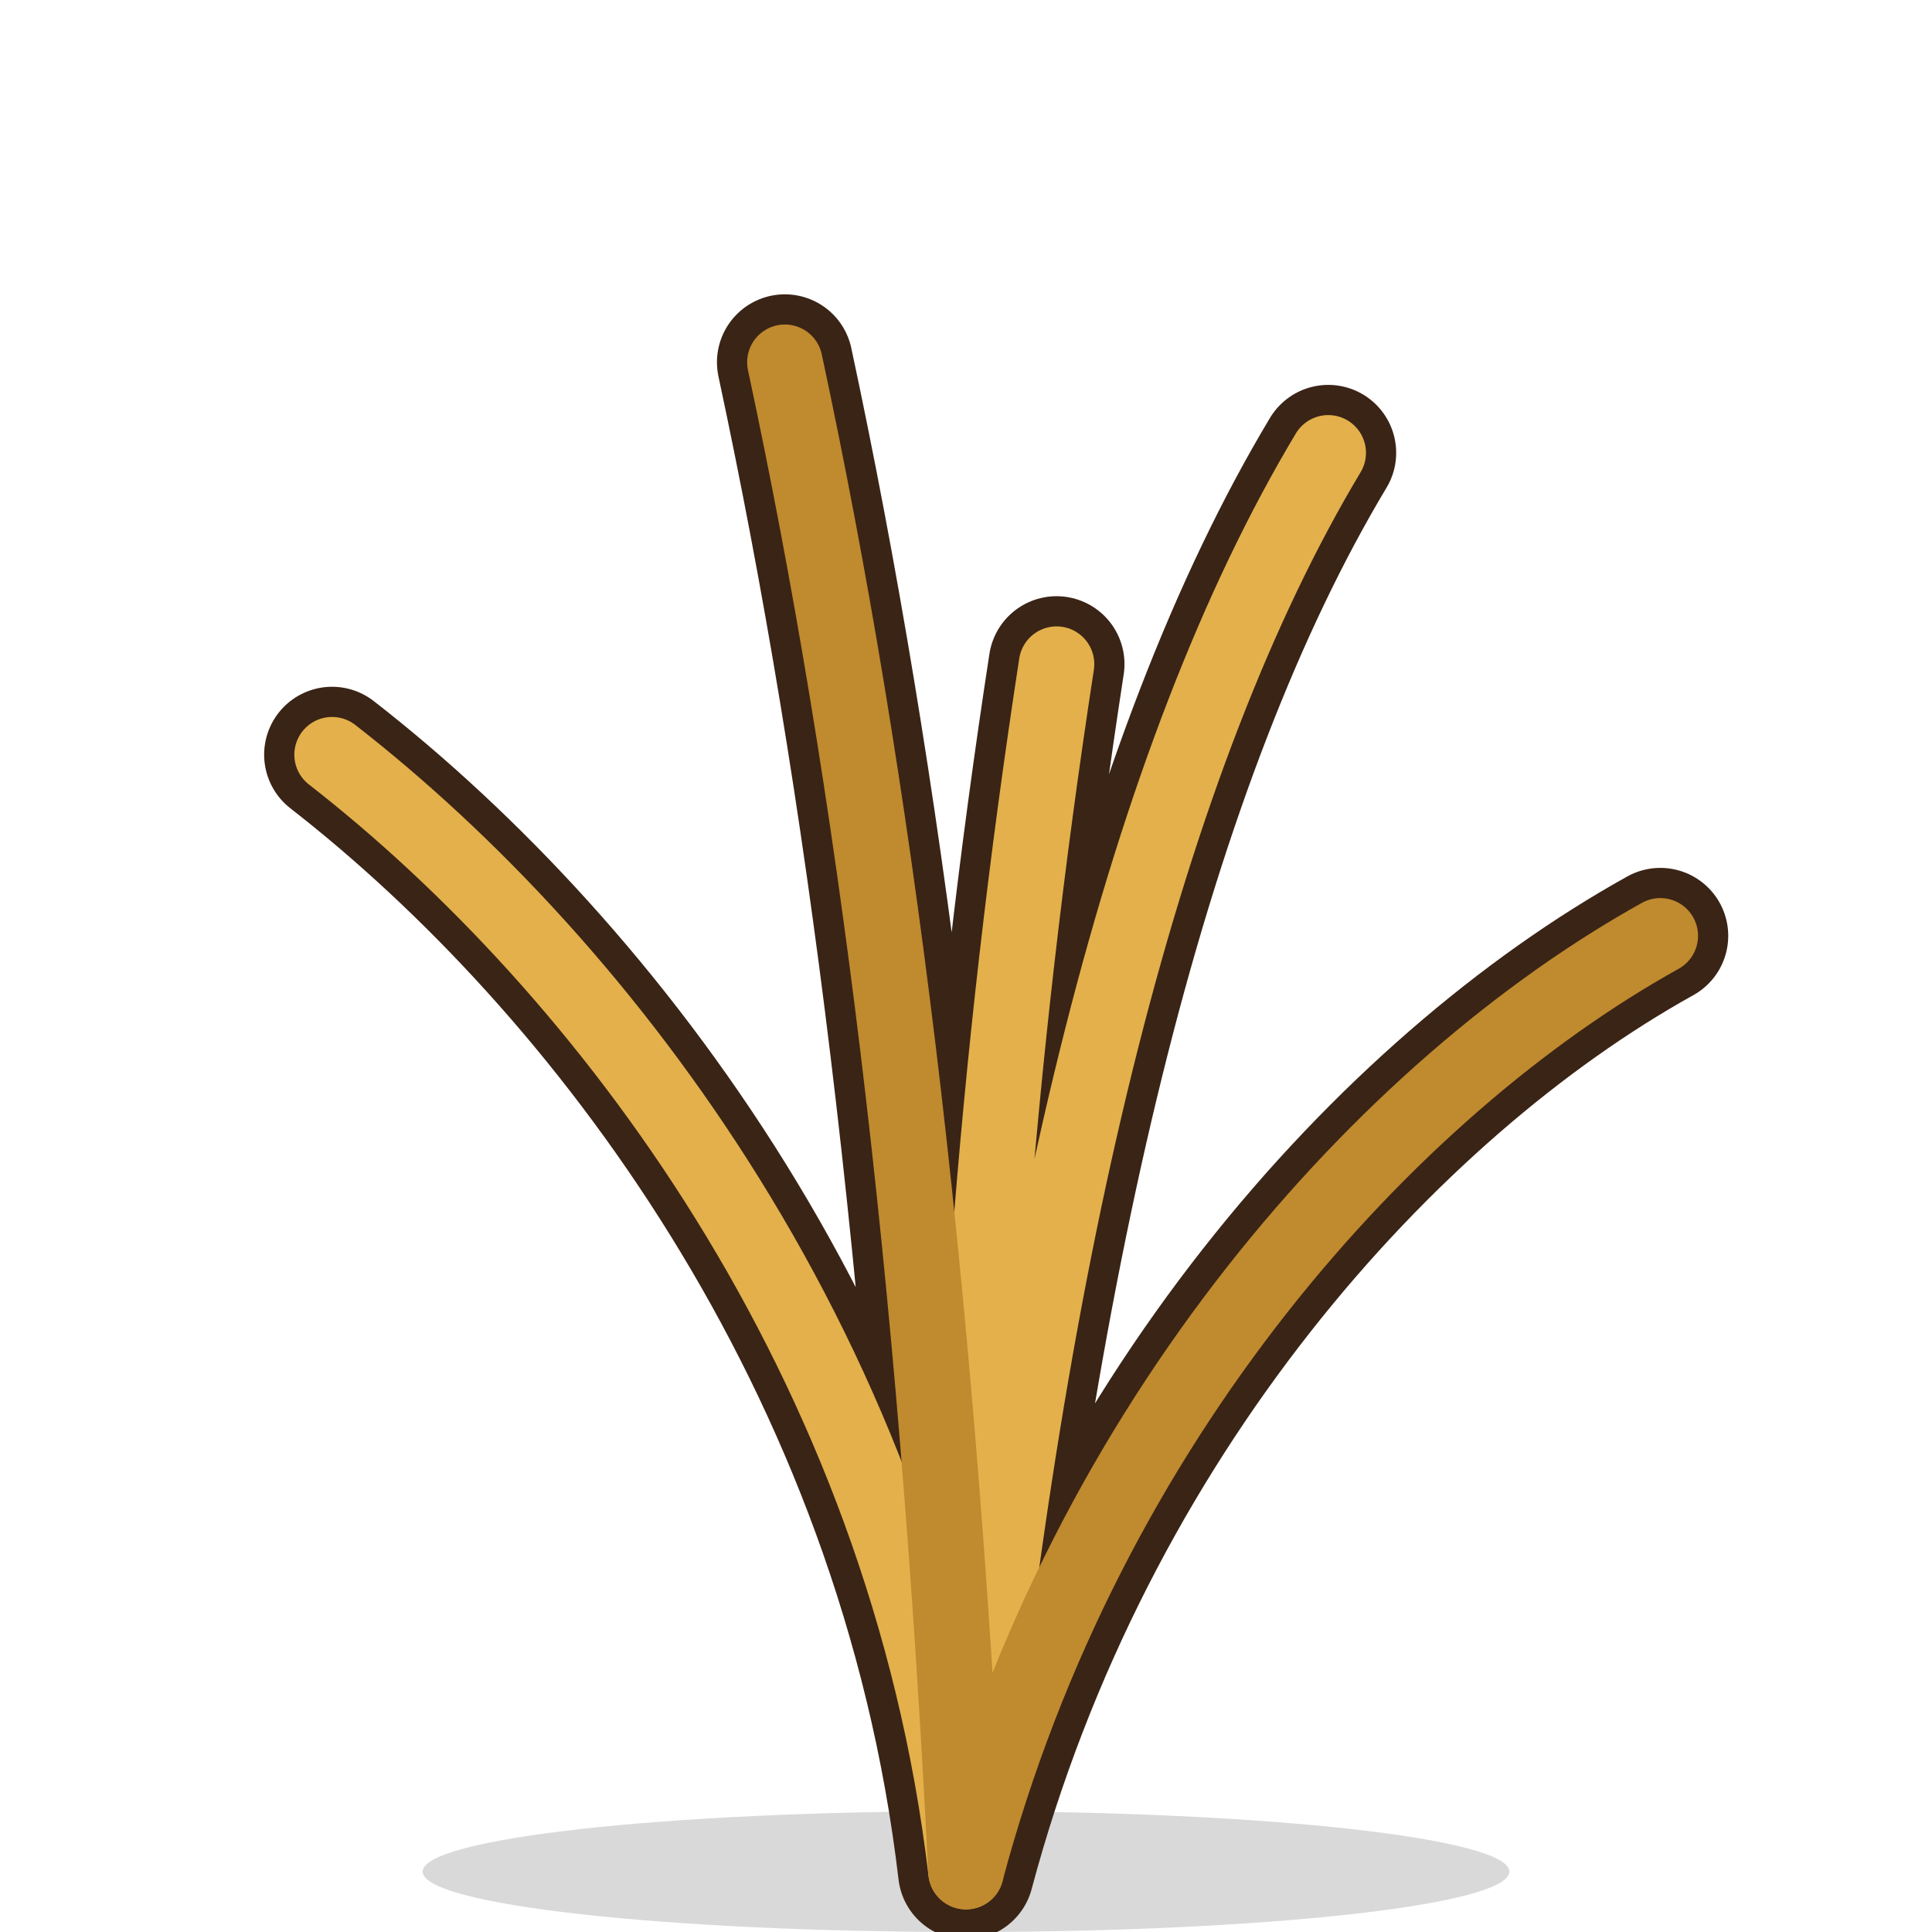
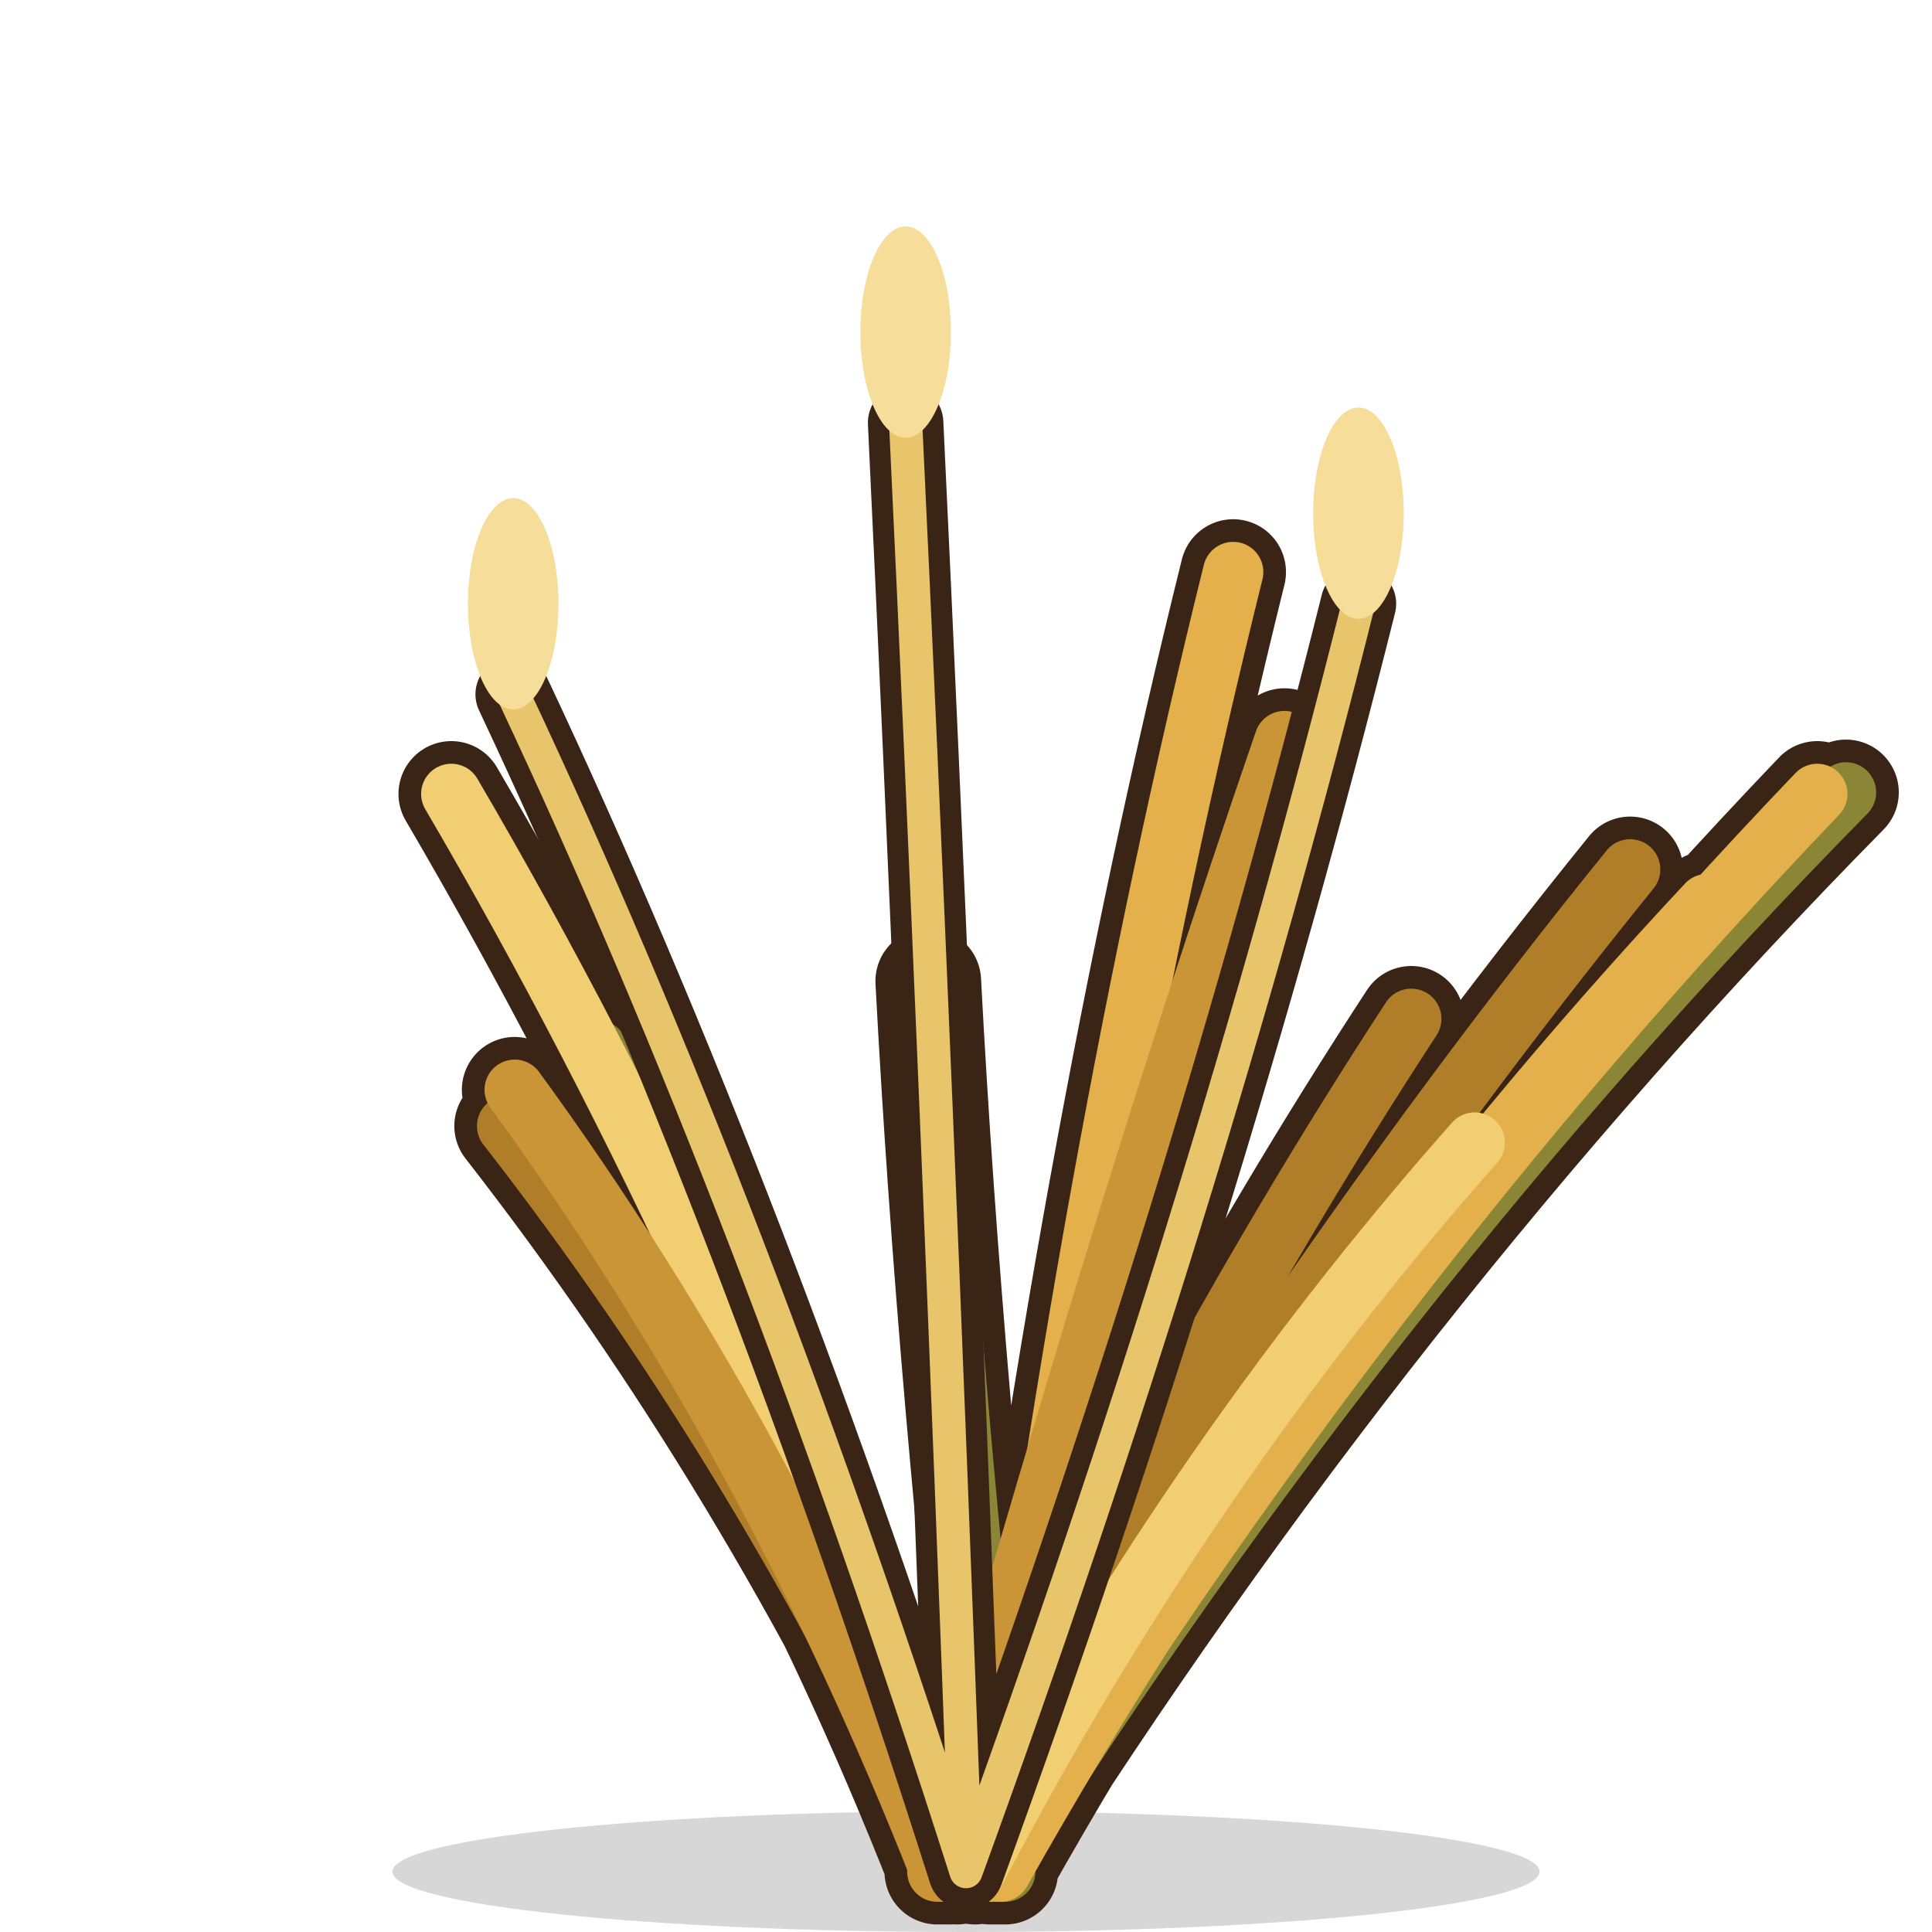
<svg xmlns="http://www.w3.org/2000/svg" width="128" height="128" viewBox="0 0 128 128">
-   <ellipse cx="64" cy="124" rx="36" ry="4" fill="#000000" fill-opacity="0.15" />
-   <g stroke-linecap="round" fill="none">
-     <path d="M64 124 C60 90 40 64 22 50 M64 124 C62 84 58 52 52 24 M64 124 C68 82 76 50 88 30 M64 124 C72 94 92 72 110 62 M64 124 C64 96 66 70 70 44" stroke="#3A2416" stroke-width="9" />
-     <path d="M64 124 C60 90 40 64 22 50 M64 124 C68 82 76 50 88 30 M64 124 C64 96 66 70 70 44" stroke="#E3B04B" stroke-width="5" />
-     <path d="M64 124 C62 84 58 52 52 24 M64 124 C72 94 92 72 110 62" stroke="#C08A2E" stroke-width="5" />
-   </g>
+   <ellipse cx="64" cy="124" rx="38" ry="4" fill="#000000" fill-opacity="0.16" />
+   <path d="M63.4 124 Q53.4 94.1 39.6 69.6 M63.4 124 Q50.9 96.8 33.6 74.6 M65.6 124 Q89.7 84.7 120.4 52.6 M62.7 124 Q48.7 84.7 29.9 52.6 M62.3 124 Q51.1 95.5 34.1 72.2 M65.8 124 Q90.6 84.7 122.3 52.5 M62.9 124 Q76.9 92.9 93.5 67.5 M66.1 124 Q72.1 76.6 81.7 37.9 M64.6 124 Q78.5 97.4 97.7 75.7 M62.1 124 Q73.5 82.8 85.1 49.1 M66.6 124 Q62.9 91.6 61.5 65 M62.8 124 Q83.8 87.5 108 57.6 M66.3 124 Q86.1 88.8 113.1 59.9" fill="none" stroke="#3A2416" stroke-width="7" stroke-linecap="round" stroke-linejoin="round" />
+   <path d="M63.4 124 Q53.4 94.1 39.6 69.6 M65.8 124 Q90.6 84.7 122.3 52.5 M66.6 124 Q62.9 91.6 61.5 65" fill="none" stroke="#8A8636" stroke-width="4" stroke-linecap="round" stroke-linejoin="round" />
+   <path d="M63.4 124 Q50.9 96.8 33.6 74.6 M62.9 124 Q76.9 92.9 93.5 67.5 M62.8 124 Q83.8 87.5 108 57.6" fill="none" stroke="#B07E28" stroke-width="4" stroke-linecap="round" stroke-linejoin="round" />
+   <path d="M65.6 124 Q89.7 84.7 120.4 52.6 M66.1 124 Q72.1 76.6 81.7 37.9 M66.3 124 Q86.1 88.8 113.1 59.9" fill="none" stroke="#E3B04B" stroke-width="4" stroke-linecap="round" stroke-linejoin="round" />
+   <path d="M62.7 124 Q48.7 84.7 29.9 52.6 M64.6 124 Q78.5 97.4 97.7 75.7" fill="none" stroke="#F2CE73" stroke-width="4" stroke-linecap="round" stroke-linejoin="round" />
+   <path d="M62.3 124 Q51.1 95.5 34.1 72.2 M62.1 124 Q73.5 82.8 85.1 49.1" fill="none" stroke="#C99536" stroke-width="4" stroke-linecap="round" stroke-linejoin="round" />
+   <path d="M64 124 Q50 80 34 46 M64 124 Q80 80 90 40 M64 124 Q62 70 60 28" fill="none" stroke="#3A2416" stroke-width="5" stroke-linecap="round" stroke-linejoin="round" />
+   <path d="M64 124 Q50 80 34 46 M64 124 Q80 80 90 40 M64 124 Q62 70 60 28" fill="none" stroke="#E8C46A" stroke-width="2.2" stroke-linecap="round" stroke-linejoin="round" />
+   <path d="M31 40 a3 7 0 1 0 6 0 a3 7 0 1 0 -6 0Z M87 34 a3 7 0 1 0 6 0 a3 7 0 1 0 -6 0Z M57 22 a3 7 0 1 0 6 0 a3 7 0 1 0 -6 0Z" fill="#F6DE9A" />
</svg>
